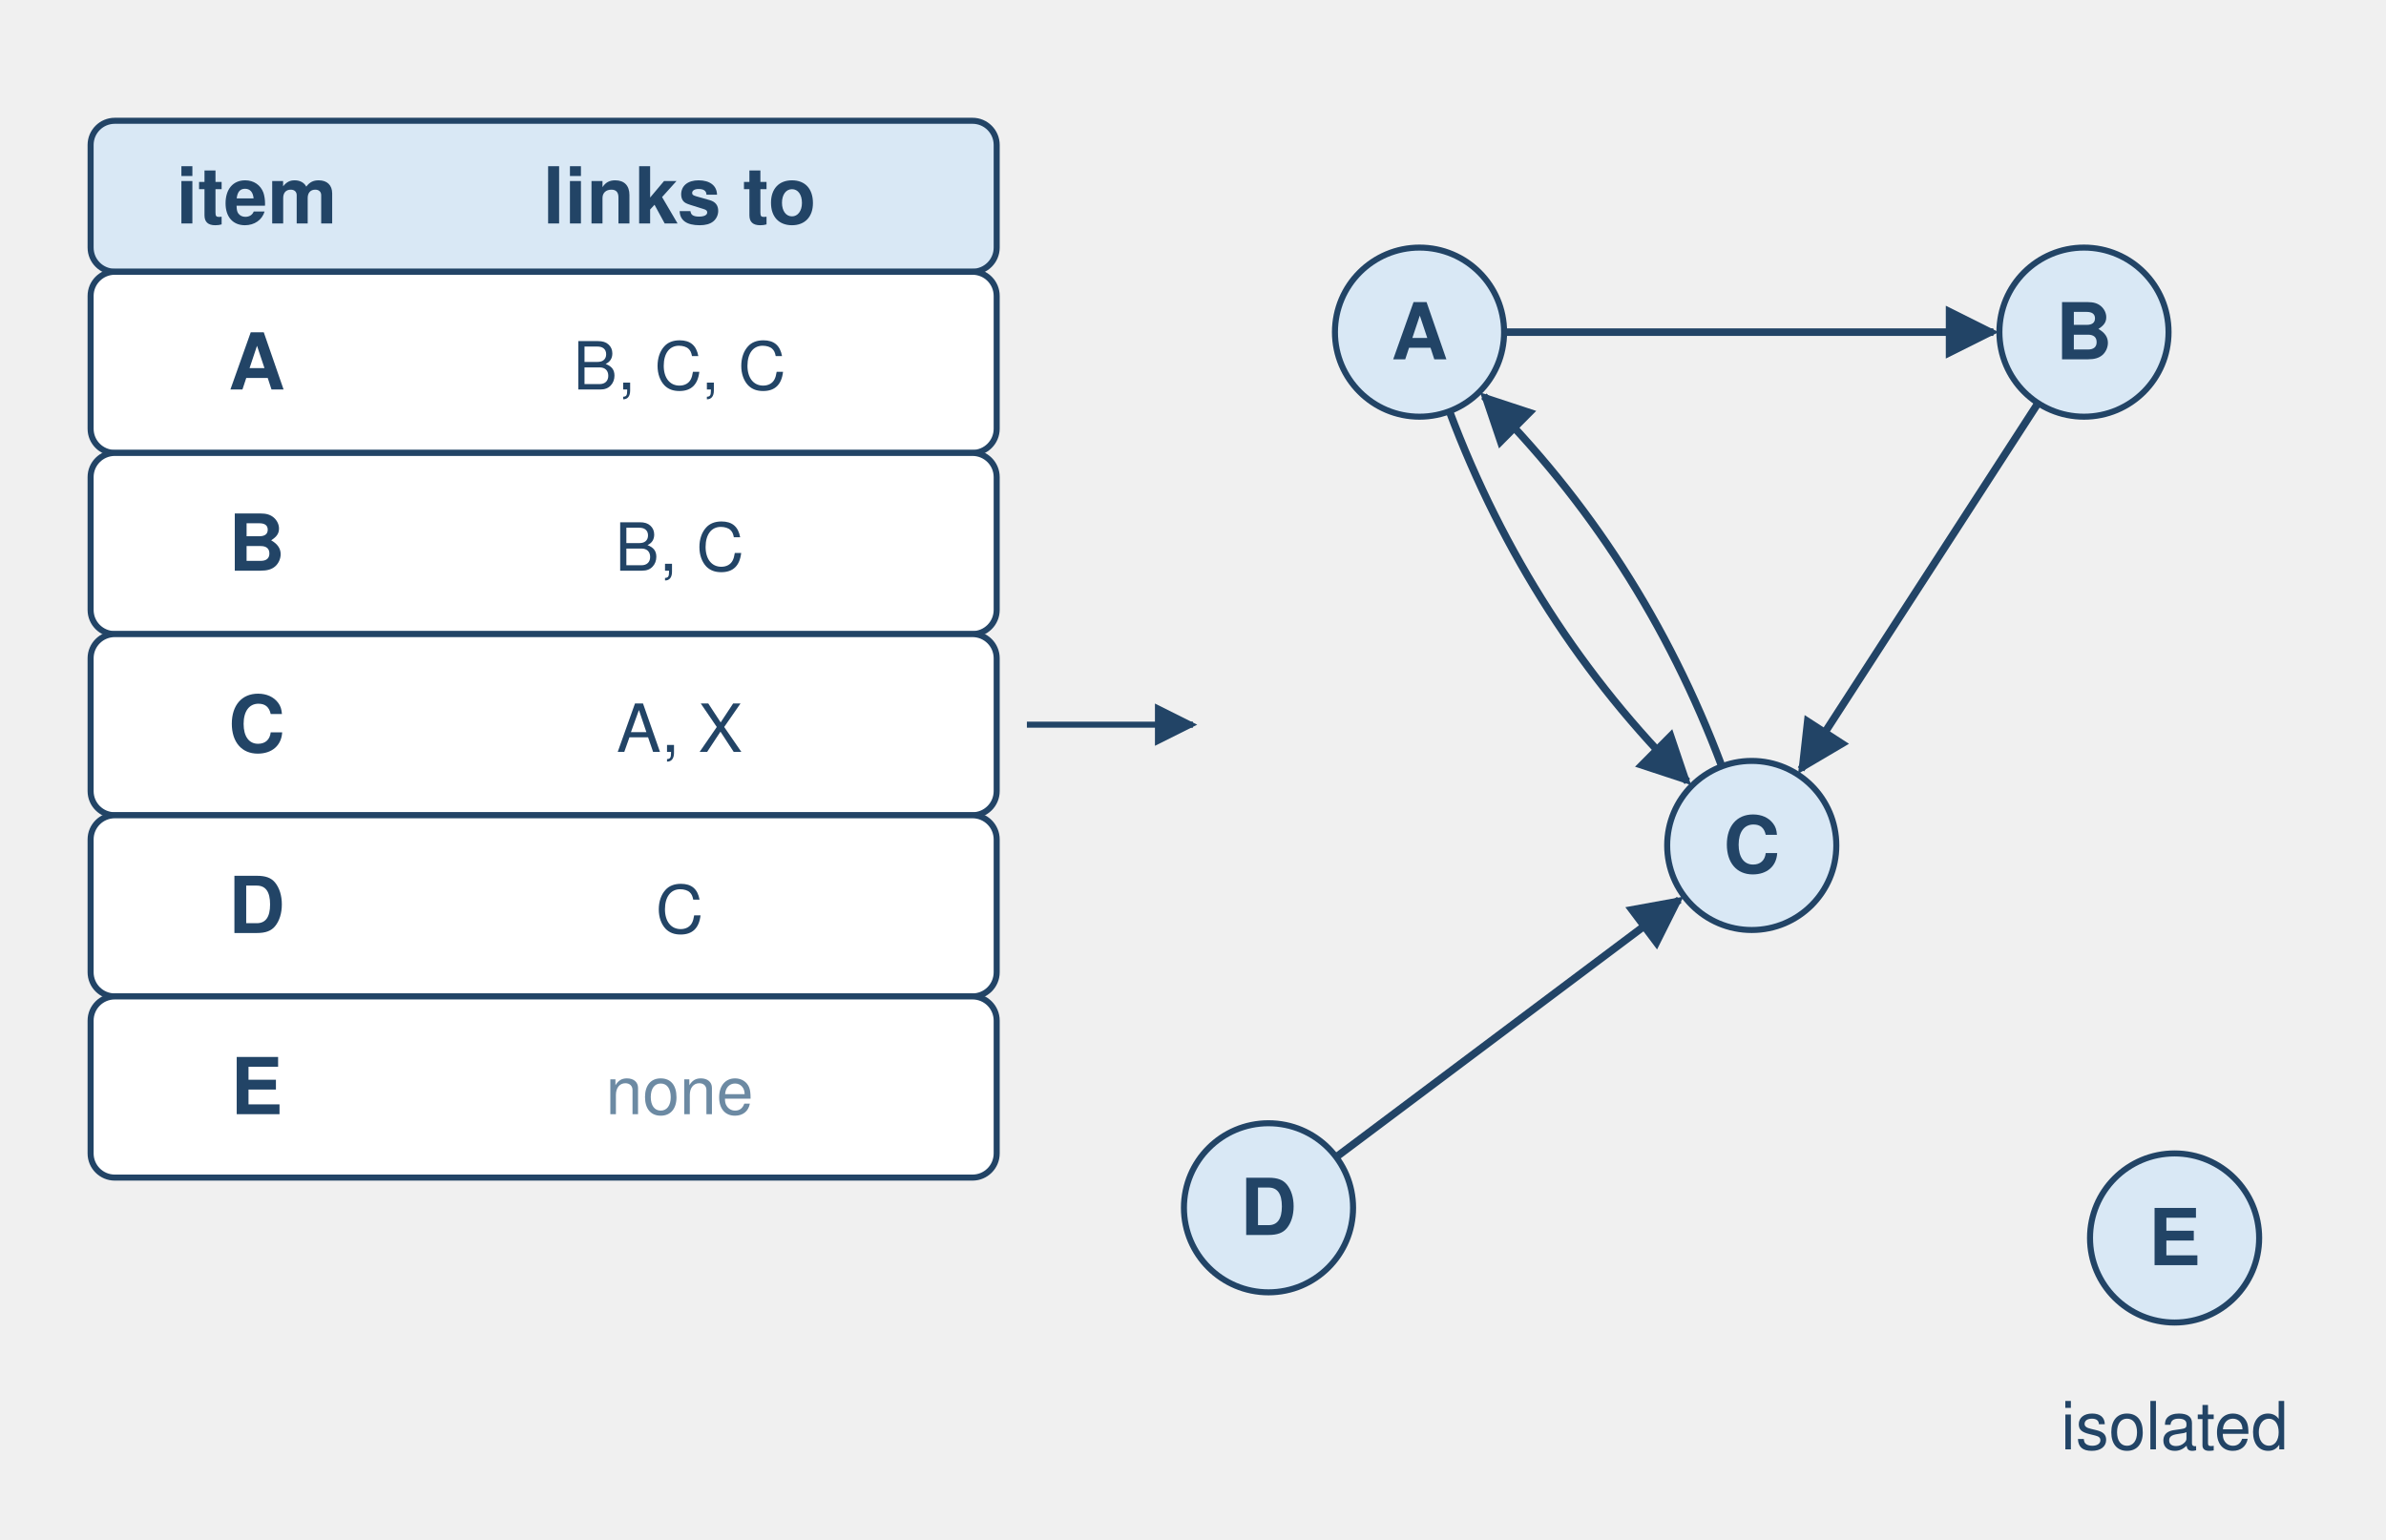
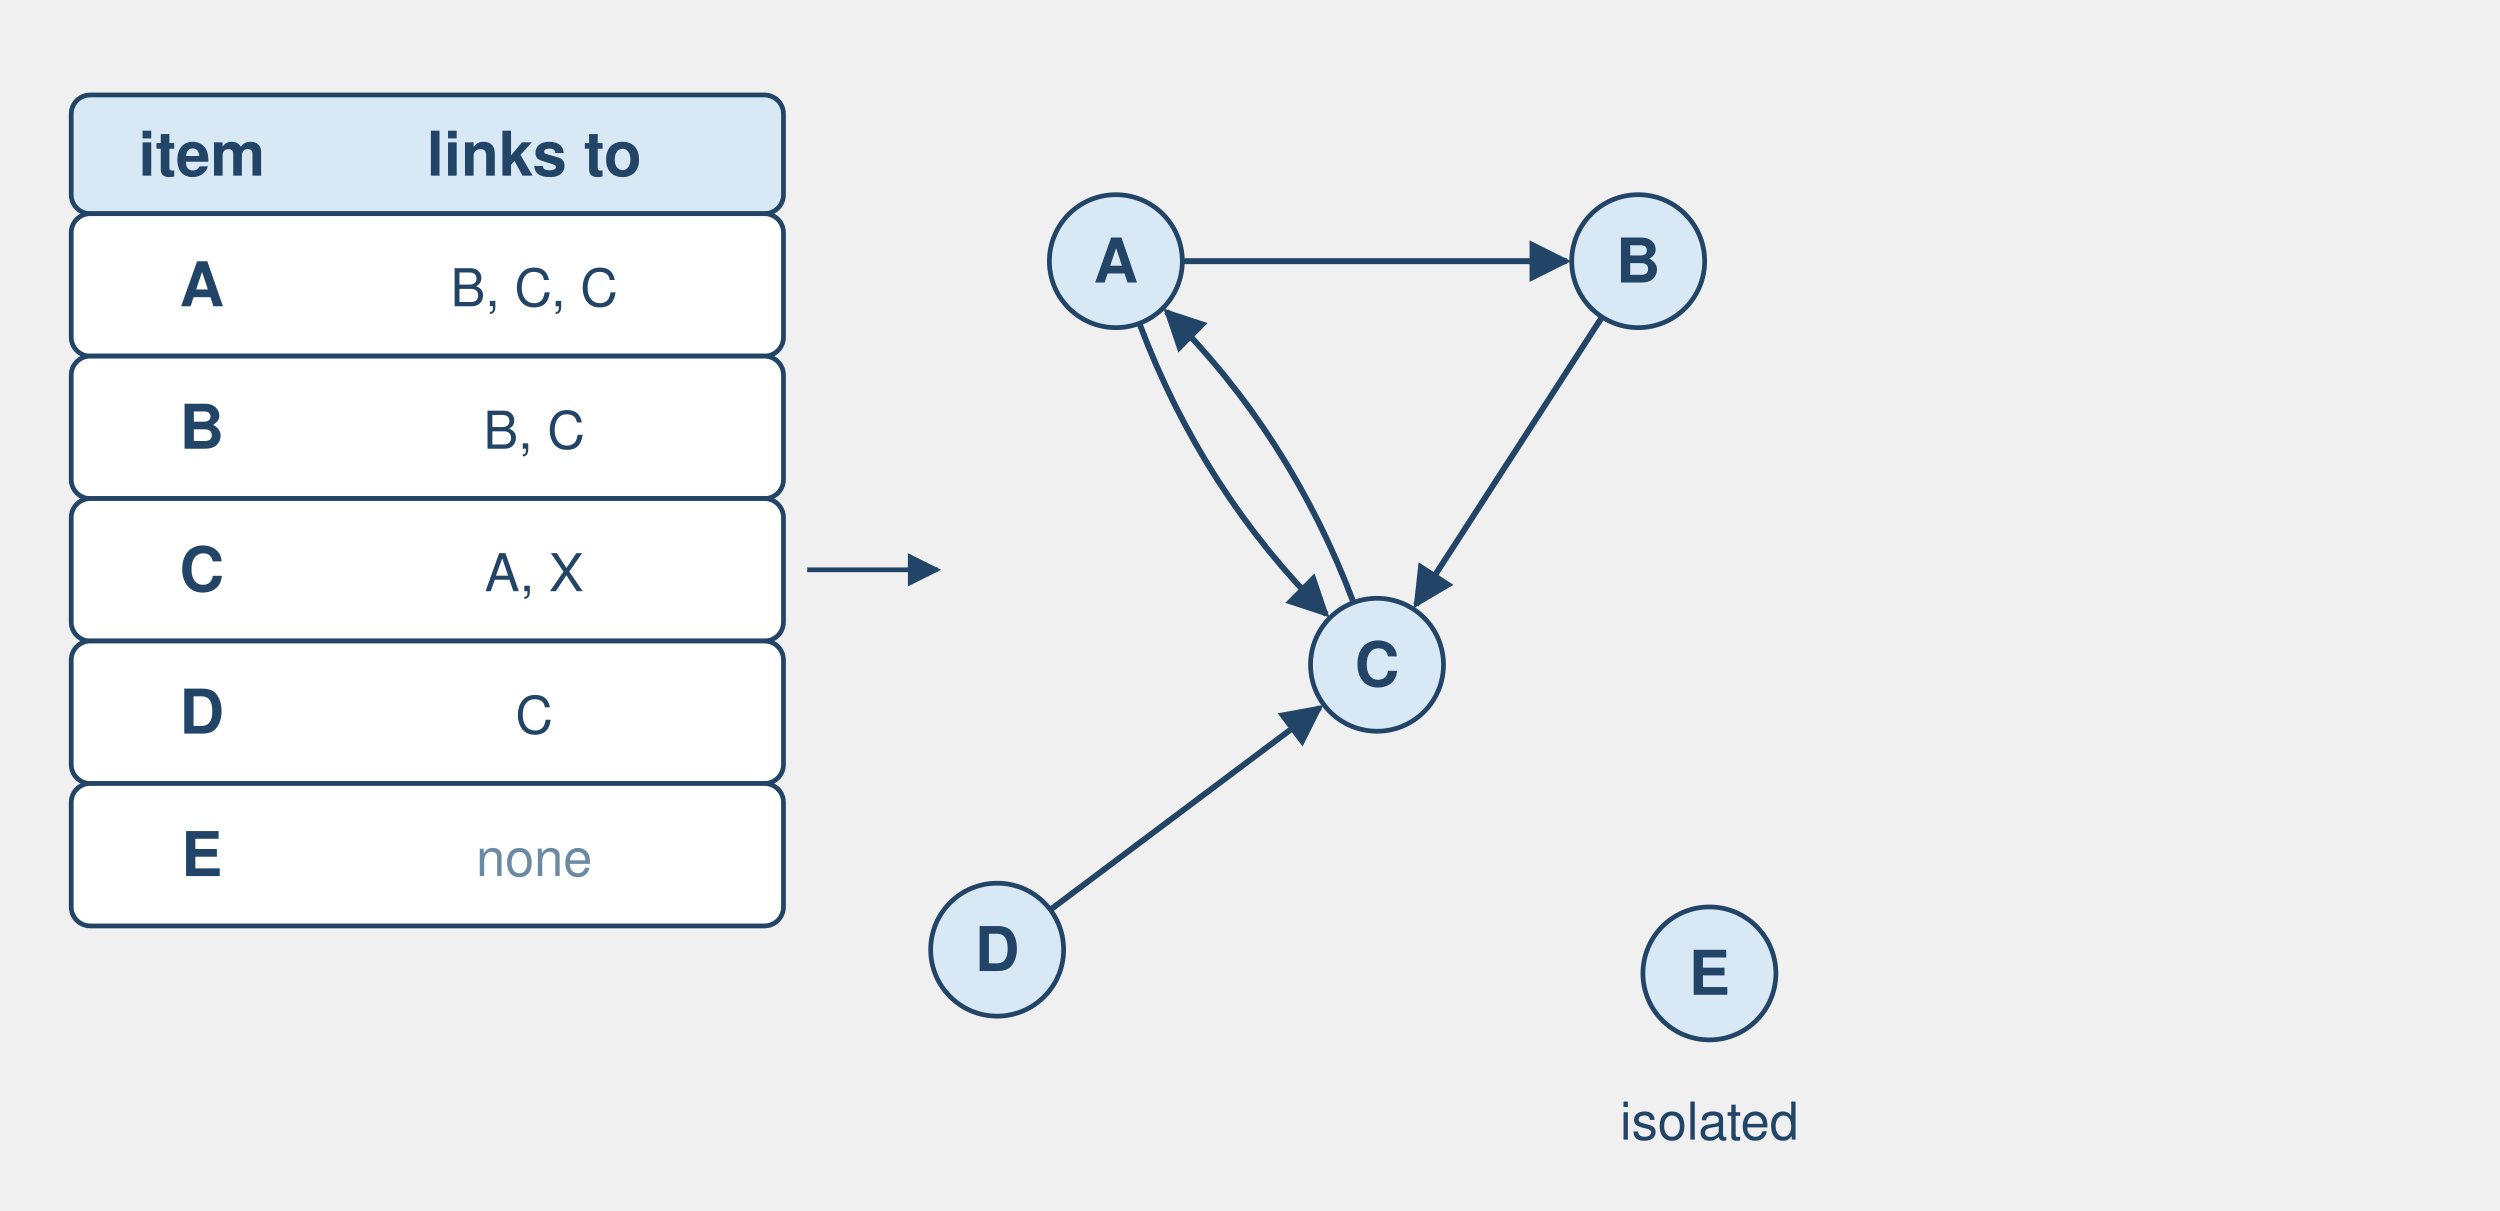
- <svg xmlns="http://www.w3.org/2000/svg" viewBox="0 0 790 510" width="790" height="510">
+ <svg xmlns="http://www.w3.org/2000/svg" viewBox="0 0 1053 510" width="1053" height="510">
  <defs>
    <style type="text/css">
 text { font-family:Segoe UI, Helvetica, Arial, sans-serif; fill:#224466; }
 .t { font-size:26px; font-weight:600; text-anchor:middle; }
 .s { font-size:22px; text-anchor:middle; }
 .x { font-size:18px; text-anchor:middle; }
 .b { font-size:30px; font-weight:700; text-anchor:middle; }
 .l { text-anchor:start; }
 .r { text-anchor:end; }
 .m { font-family:Consolas, Menlo, monospace; }
</style>
    <marker id="ar" viewBox="0 0 10 10" refX="9" refY="5" markerWidth="7" markerHeight="7" orient="auto-start-reverse">
      <path d="M0,0 L10,5 L0,10 z" fill="#224466" />
    </marker>
    <marker id="ao" viewBox="0 0 10 10" refX="9" refY="5" markerWidth="7" markerHeight="7" orient="auto-start-reverse">
      <path d="M0,0 L10,5 L0,10 z" fill="#ffa500" />
    </marker>
    <marker id="ag" viewBox="0 0 10 10" refX="9" refY="5" markerWidth="7" markerHeight="7" orient="auto-start-reverse">
      <path d="M0,0 L10,5 L0,10 z" fill="#6c8aa3" />
    </marker>
  </defs>
  <rect x="30" y="40" width="300" height="50" rx="8" fill="#d9e8f5" stroke="#224466" stroke-width="2" />
  <text x="85.0" y="74.0" class="t">item</text>
  <text x="225.0" y="74.0" class="t">links to</text>
  <rect x="30" y="90" width="300" height="60" rx="8" fill="#ffffff" stroke="#224466" stroke-width="2" />
  <text x="85.0" y="129.0" class="t">A</text>
  <text x="225.0" y="129.0" class="s">B, C, C</text>
  <rect x="30" y="150" width="300" height="60" rx="8" fill="#ffffff" stroke="#224466" stroke-width="2" />
  <text x="85.0" y="189.0" class="t">B</text>
  <text x="225.0" y="189.0" class="s">B, C</text>
  <rect x="30" y="210" width="300" height="60" rx="8" fill="#ffffff" stroke="#224466" stroke-width="2" />
  <text x="85.0" y="249.0" class="t">C</text>
  <text x="225.0" y="249.0" class="s">A, X</text>
  <rect x="30" y="270" width="300" height="60" rx="8" fill="#ffffff" stroke="#224466" stroke-width="2" />
  <text x="85.0" y="309.0" class="t">D</text>
  <text x="225.0" y="309.0" class="s">C</text>
  <rect x="30" y="330" width="300" height="60" rx="8" fill="#ffffff" stroke="#224466" stroke-width="2" />
  <text x="85.0" y="369.0" class="t">E</text>
  <text x="225.0" y="369.0" class="s" style="fill:#6c8aa3">none</text>
  <line x1="498.0" y1="110.0" x2="660.0" y2="110.0" stroke="#224466" stroke-width="2.5" marker-end="url(#ar)" />
  <path d="M479.9,136.2 Q506.5,207.0 558.7,258.8" fill="none" stroke="#224466" stroke-width="2.5" marker-end="url(#ar)" />
  <line x1="674.8" y1="133.5" x2="596.3" y2="254.8" stroke="#224466" stroke-width="2.5" marker-end="url(#ar)" />
  <path d="M570.1,253.8 Q543.5,183.0 491.3,131.2" fill="none" stroke="#224466" stroke-width="2.5" marker-end="url(#ar)" />
  <line x1="442.4" y1="383.2" x2="556.0" y2="298.0" stroke="#224466" stroke-width="2.5" marker-end="url(#ar)" />
  <circle cx="470.0" cy="110.0" r="28.0" fill="#d9e8f5" stroke="#224466" stroke-width="2" />
  <text x="470.0" y="119.0" class="t">A</text>
  <circle cx="690.0" cy="110.0" r="28.0" fill="#d9e8f5" stroke="#224466" stroke-width="2" />
  <text x="690.0" y="119.0" class="t">B</text>
  <circle cx="580.0" cy="280.0" r="28.0" fill="#d9e8f5" stroke="#224466" stroke-width="2" />
  <text x="580.0" y="289.0" class="t">C</text>
  <circle cx="420.0" cy="400.0" r="28.0" fill="#d9e8f5" stroke="#224466" stroke-width="2" />
  <text x="420.0" y="409.0" class="t">D</text>
  <circle cx="720.0" cy="410.0" r="28.0" fill="#d9e8f5" stroke="#224466" stroke-width="2" />
  <text x="720.0" y="419.0" class="t">E</text>
  <line x1="340.0" y1="240.0" x2="395.0" y2="240.0" stroke="#224466" stroke-width="2" marker-end="url(#ar)" />
  <text x="720.0" y="480.0" class="s">isolated</text>
</svg>
